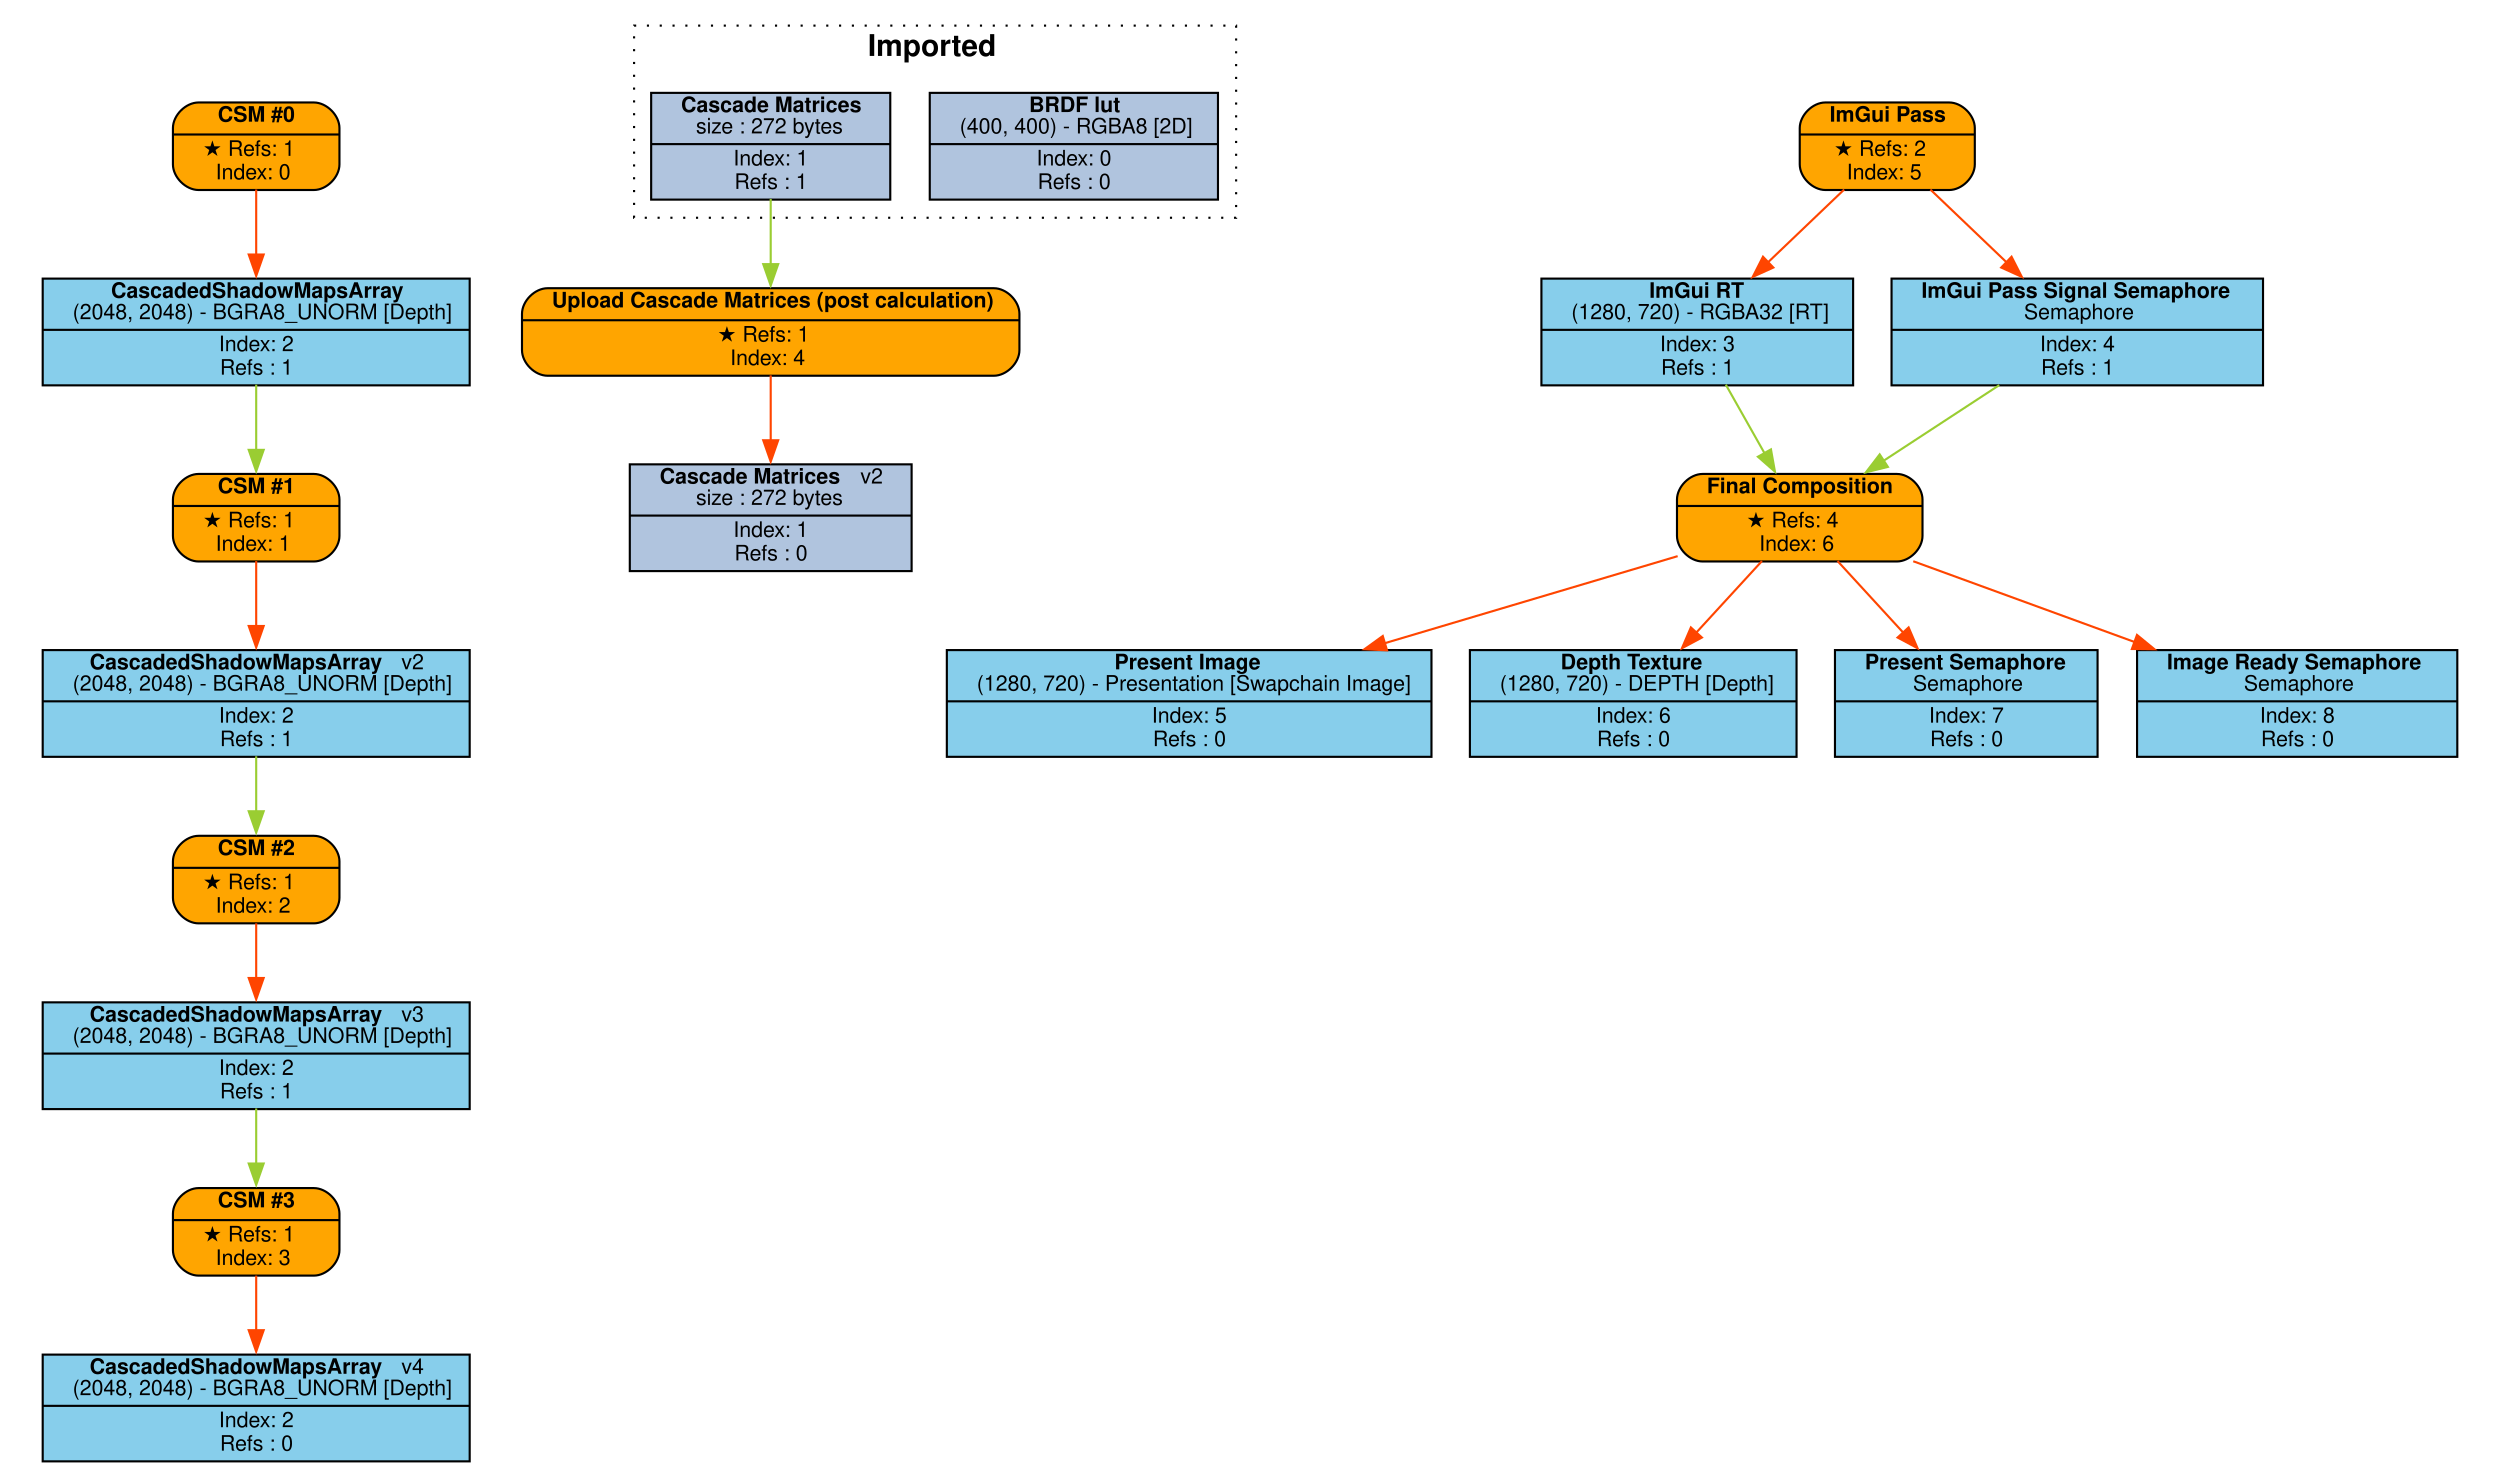
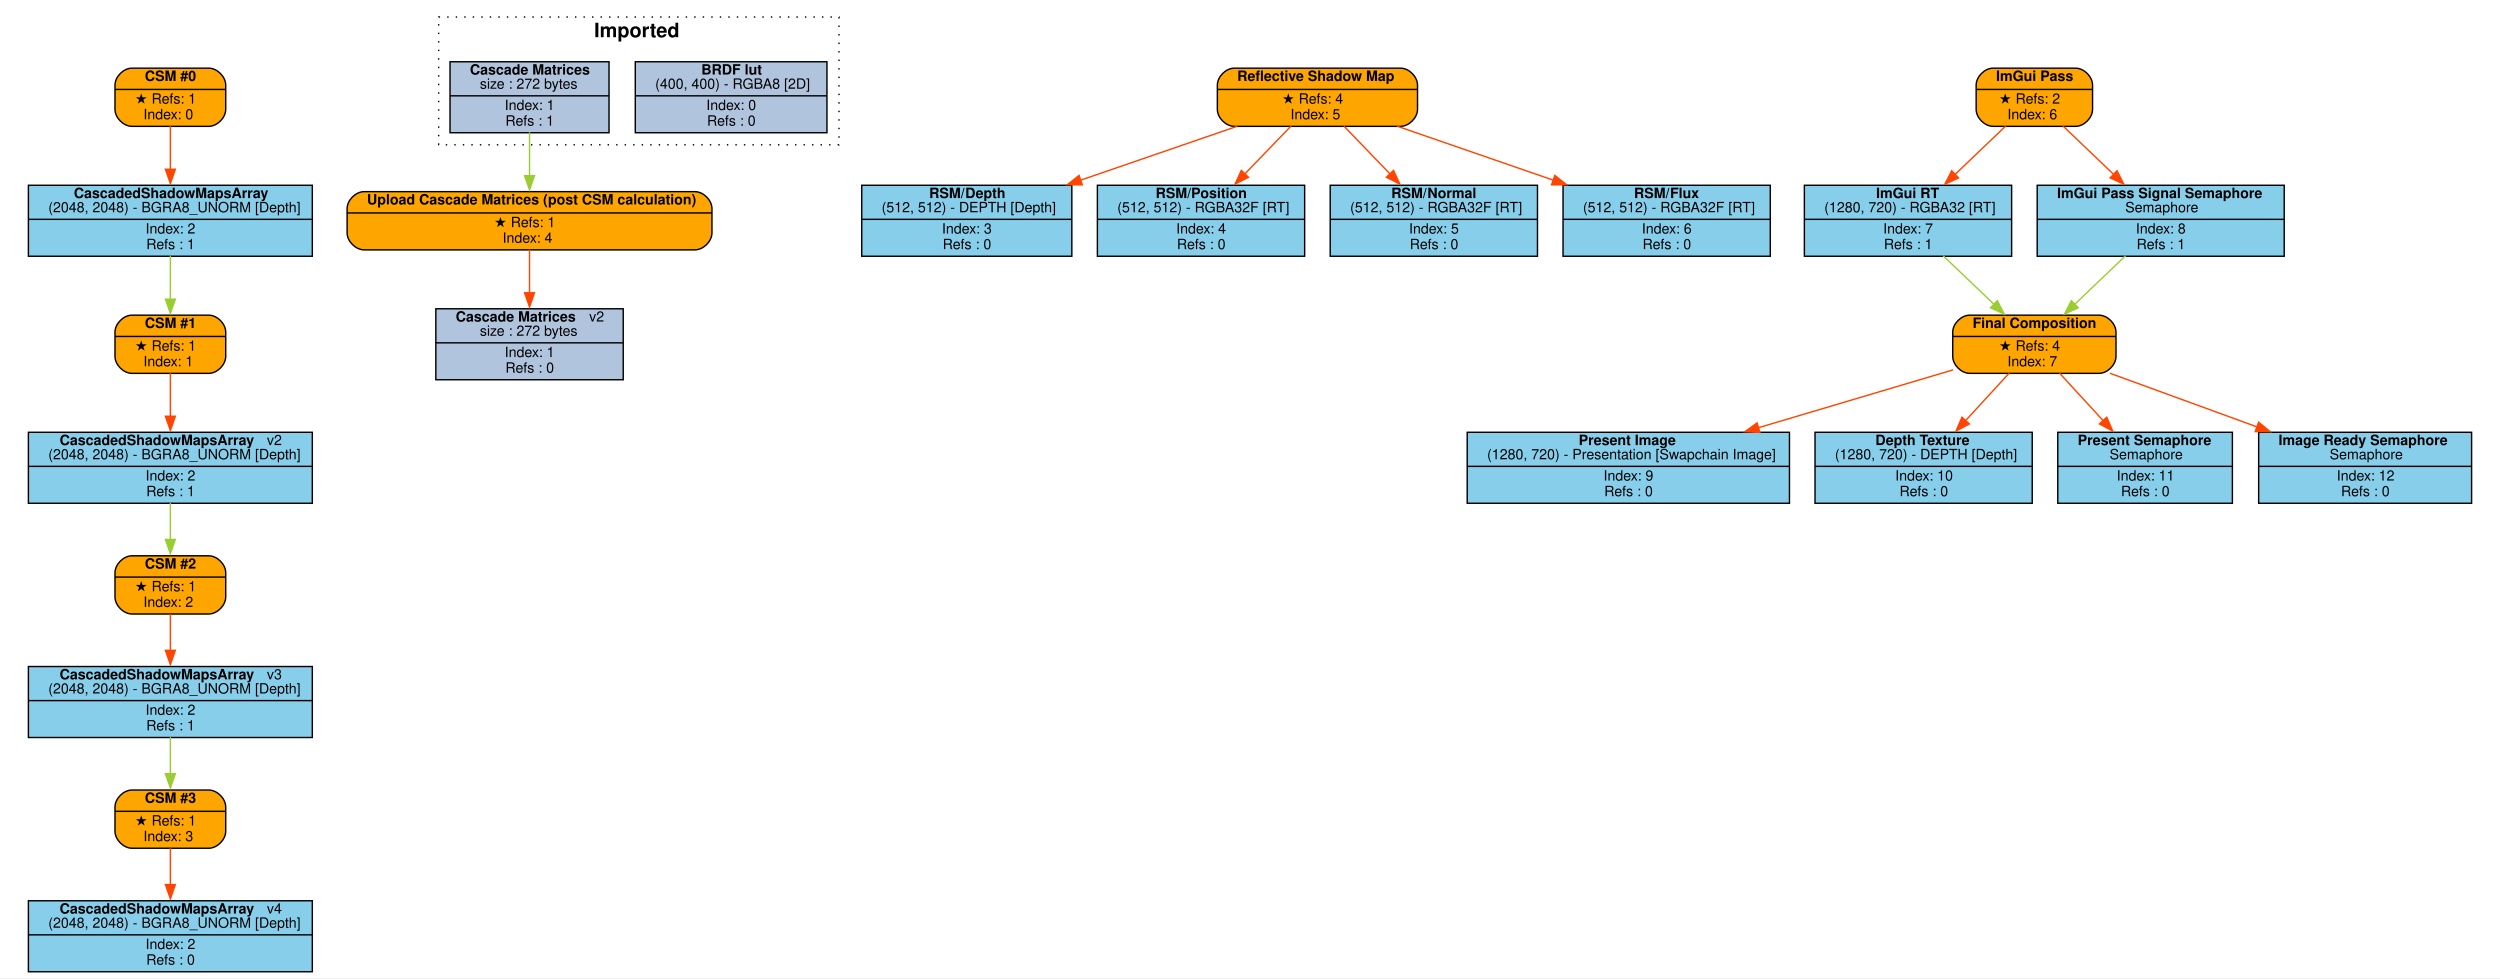
- <svg xmlns="http://www.w3.org/2000/svg" width="1171pt" height="689pt" viewBox="0.00 0.00 1171.00 689.00">
+ <svg xmlns="http://www.w3.org/2000/svg" width="1761pt" height="689pt" viewBox="0.00 0.00 1761.00 689.00">
  <g id="graph0" class="graph" transform="scale(1 1) rotate(0) translate(4 685)">
-     <polygon fill="white" stroke="none" points="-4,4 -4,-685 1167,-685 1167,4 -4,4" />
-     <g id="clust21" class="cluster">
- </g>
-     <g id="clust22" class="cluster">
+     <polygon fill="white" stroke="none" points="-4,4 -4,-685 1757,-685 1757,4 -4,4" />
+     <g id="clust28" class="cluster">
+ </g>
+     <g id="clust33" class="cluster">
+ </g>
+     <g id="clust30" class="cluster">
+ </g>
+     <g id="clust26" class="cluster">
+ </g>
+     <g id="clust29" class="cluster">
</g>
    <g id="clust27" class="cluster">
</g>
-     <g id="clust26" class="cluster">
- </g>
-     <g id="clust23" class="cluster">
- </g>
-     <g id="clust25" class="cluster">
- </g>
-     <g id="clust24" class="cluster">
- </g>
-     <g id="clust28" class="cluster">
-       <polygon fill="none" stroke="black" stroke-dasharray="1,5" points="293,-583 293,-673 575,-673 575,-583 293,-583" />
-       <text text-anchor="start" x="398.5" y="-658.8" font-family="Helvetica,sans-Serif" font-size="14.00"> </text>
-       <text text-anchor="start" x="402.5" y="-658.8" font-family="Helvetica,sans-Serif" font-weight="bold" font-size="14.00">Imported</text>
-       <text text-anchor="start" x="465.5" y="-658.8" font-family="Helvetica,sans-Serif" font-size="14.00"> </text>
+     <g id="clust32" class="cluster">
+ </g>
+     <g id="clust31" class="cluster">
+ </g>
+     <g id="clust34" class="cluster">
+       <polygon fill="none" stroke="black" stroke-dasharray="1,5" points="305,-583 305,-673 587,-673 587,-583 305,-583" />
+       <text text-anchor="start" x="410.5" y="-658.8" font-family="Helvetica,sans-Serif" font-size="14.00"> </text>
+       <text text-anchor="start" x="414.5" y="-658.8" font-family="Helvetica,sans-Serif" font-weight="bold" font-size="14.00">Imported</text>
+       <text text-anchor="start" x="477.5" y="-658.8" font-family="Helvetica,sans-Serif" font-size="14.00"> </text>
    </g>
    <g id="node1" class="node">
      <path fill="orange" stroke="black" d="M89,-596C89,-596 143,-596 143,-596 149,-596 155,-602 155,-608 155,-608 155,-625 155,-625 155,-631 149,-637 143,-637 143,-637 89,-637 89,-637 83,-637 77,-631 77,-625 77,-625 77,-608 77,-608 77,-602 83,-596 89,-596" />
      <text text-anchor="start" x="98" y="-628" font-family="Helvetica,sans-Serif" font-weight="bold" font-size="10.00">CSM #0</text>
      <polyline fill="none" stroke="black" points="77,-622 155,-622" />
      <text text-anchor="start" x="91" y="-612" font-family="Helvetica,sans-Serif" font-size="10.00">★ Refs: 1</text>
      <text text-anchor="start" x="97" y="-601" font-family="Helvetica,sans-Serif" font-size="10.00"> Index: 0</text>
    </g>
-     <g id="node10" class="node">
+     <g id="node11" class="node">
      <polygon fill="skyblue" stroke="black" points="16,-504.5 16,-554.5 216,-554.5 216,-504.5 16,-504.5" />
      <text text-anchor="start" x="48" y="-545.5" font-family="Helvetica,sans-Serif" font-weight="bold" font-size="10.00">CascadedShadowMapsArray</text>
      <text text-anchor="start" x="30" y="-535.5" font-family="Helvetica,sans-Serif" font-size="10.00">(2048, 2048) - BGRA8_UNORM [Depth]</text>
      <polyline fill="none" stroke="black" points="16,-530.5 216,-530.5" />
      <text text-anchor="start" x="98.5" y="-520.5" font-family="Helvetica,sans-Serif" font-size="10.00">Index: 2</text>
      <text text-anchor="start" x="99" y="-509.5" font-family="Helvetica,sans-Serif" font-size="10.00">Refs : 1</text>
    </g>
    <g id="edge1" class="edge">
      <path fill="none" stroke="orangered" d="M116,-596.21C116,-587.17 116,-576.11 116,-565.66" />
      <polygon fill="orangered" stroke="orangered" points="119.5,-565.78 116,-555.78 112.5,-565.78 119.5,-565.78" />
    </g>
    <g id="node2" class="node">
      <path fill="orange" stroke="black" d="M89,-422C89,-422 143,-422 143,-422 149,-422 155,-428 155,-434 155,-434 155,-451 155,-451 155,-457 149,-463 143,-463 143,-463 89,-463 89,-463 83,-463 77,-457 77,-451 77,-451 77,-434 77,-434 77,-428 83,-422 89,-422" />
      <text text-anchor="start" x="98" y="-454" font-family="Helvetica,sans-Serif" font-weight="bold" font-size="10.00">CSM #1</text>
      <polyline fill="none" stroke="black" points="77,-448 155,-448" />
      <text text-anchor="start" x="91" y="-438" font-family="Helvetica,sans-Serif" font-size="10.00">★ Refs: 1</text>
      <text text-anchor="start" x="97" y="-427" font-family="Helvetica,sans-Serif" font-size="10.00"> Index: 1</text>
    </g>
-     <g id="node11" class="node">
+     <g id="node12" class="node">
      <polygon fill="skyblue" stroke="black" points="16,-330.5 16,-380.5 216,-380.5 216,-330.5 16,-330.5" />
      <text text-anchor="start" x="38" y="-371.5" font-family="Helvetica,sans-Serif" font-weight="bold" font-size="10.00">CascadedShadowMapsArray</text>
      <text text-anchor="start" x="174" y="-371.5" font-family="Helvetica,sans-Serif" font-size="10.00">   </text>
      <text text-anchor="start" x="184" y="-371.5" font-family="Helvetica,sans-Serif" font-size="10.00">v2</text>
      <text text-anchor="start" x="30" y="-361.5" font-family="Helvetica,sans-Serif" font-size="10.00">(2048, 2048) - BGRA8_UNORM [Depth]</text>
      <polyline fill="none" stroke="black" points="16,-356.5 216,-356.5" />
      <text text-anchor="start" x="98.5" y="-346.5" font-family="Helvetica,sans-Serif" font-size="10.00">Index: 2</text>
      <text text-anchor="start" x="99" y="-335.5" font-family="Helvetica,sans-Serif" font-size="10.00">Refs : 1</text>
    </g>
    <g id="edge2" class="edge">
      <path fill="none" stroke="orangered" d="M116,-422.21C116,-413.17 116,-402.11 116,-391.66" />
      <polygon fill="orangered" stroke="orangered" points="119.5,-391.78 116,-381.78 112.5,-391.78 119.5,-391.78" />
    </g>
    <g id="node3" class="node">
      <path fill="orange" stroke="black" d="M89,-252.5C89,-252.5 143,-252.5 143,-252.5 149,-252.5 155,-258.5 155,-264.5 155,-264.5 155,-281.5 155,-281.5 155,-287.5 149,-293.5 143,-293.5 143,-293.5 89,-293.5 89,-293.5 83,-293.5 77,-287.5 77,-281.5 77,-281.5 77,-264.5 77,-264.5 77,-258.5 83,-252.5 89,-252.5" />
      <text text-anchor="start" x="98" y="-284.5" font-family="Helvetica,sans-Serif" font-weight="bold" font-size="10.00">CSM #2</text>
      <polyline fill="none" stroke="black" points="77,-278.5 155,-278.5" />
      <text text-anchor="start" x="91" y="-268.5" font-family="Helvetica,sans-Serif" font-size="10.00">★ Refs: 1</text>
      <text text-anchor="start" x="97" y="-257.5" font-family="Helvetica,sans-Serif" font-size="10.00"> Index: 2</text>
    </g>
-     <g id="node12" class="node">
+     <g id="node13" class="node">
      <polygon fill="skyblue" stroke="black" points="16,-165.5 16,-215.5 216,-215.5 216,-165.5 16,-165.5" />
      <text text-anchor="start" x="38" y="-206.5" font-family="Helvetica,sans-Serif" font-weight="bold" font-size="10.00">CascadedShadowMapsArray</text>
      <text text-anchor="start" x="174" y="-206.5" font-family="Helvetica,sans-Serif" font-size="10.00">   </text>
      <text text-anchor="start" x="184" y="-206.5" font-family="Helvetica,sans-Serif" font-size="10.00">v3</text>
      <text text-anchor="start" x="30" y="-196.5" font-family="Helvetica,sans-Serif" font-size="10.00">(2048, 2048) - BGRA8_UNORM [Depth]</text>
      <polyline fill="none" stroke="black" points="16,-191.5 216,-191.5" />
      <text text-anchor="start" x="98.5" y="-181.5" font-family="Helvetica,sans-Serif" font-size="10.00">Index: 2</text>
      <text text-anchor="start" x="99" y="-170.5" font-family="Helvetica,sans-Serif" font-size="10.00">Refs : 1</text>
    </g>
    <g id="edge3" class="edge">
      <path fill="none" stroke="orangered" d="M116,-252.51C116,-244.75 116,-235.56 116,-226.71" />
      <polygon fill="orangered" stroke="orangered" points="119.5,-226.92 116,-216.92 112.5,-226.92 119.5,-226.92" />
    </g>
    <g id="node4" class="node">
      <path fill="orange" stroke="black" d="M89,-87.5C89,-87.5 143,-87.5 143,-87.5 149,-87.5 155,-93.5 155,-99.5 155,-99.5 155,-116.5 155,-116.5 155,-122.5 149,-128.5 143,-128.5 143,-128.5 89,-128.5 89,-128.5 83,-128.5 77,-122.5 77,-116.5 77,-116.5 77,-99.5 77,-99.5 77,-93.5 83,-87.5 89,-87.5" />
      <text text-anchor="start" x="98" y="-119.5" font-family="Helvetica,sans-Serif" font-weight="bold" font-size="10.00">CSM #3</text>
      <polyline fill="none" stroke="black" points="77,-113.5 155,-113.5" />
      <text text-anchor="start" x="91" y="-103.5" font-family="Helvetica,sans-Serif" font-size="10.00">★ Refs: 1</text>
      <text text-anchor="start" x="97" y="-92.5" font-family="Helvetica,sans-Serif" font-size="10.00"> Index: 3</text>
    </g>
-     <g id="node13" class="node">
+     <g id="node14" class="node">
      <polygon fill="skyblue" stroke="black" points="16,-0.5 16,-50.5 216,-50.5 216,-0.5 16,-0.5" />
      <text text-anchor="start" x="38" y="-41.5" font-family="Helvetica,sans-Serif" font-weight="bold" font-size="10.00">CascadedShadowMapsArray</text>
      <text text-anchor="start" x="174" y="-41.5" font-family="Helvetica,sans-Serif" font-size="10.00">   </text>
      <text text-anchor="start" x="184" y="-41.5" font-family="Helvetica,sans-Serif" font-size="10.00">v4</text>
      <text text-anchor="start" x="30" y="-31.5" font-family="Helvetica,sans-Serif" font-size="10.00">(2048, 2048) - BGRA8_UNORM [Depth]</text>
      <polyline fill="none" stroke="black" points="16,-26.5 216,-26.5" />
      <text text-anchor="start" x="98.5" y="-16.5" font-family="Helvetica,sans-Serif" font-size="10.00">Index: 2</text>
      <text text-anchor="start" x="99" y="-5.5" font-family="Helvetica,sans-Serif" font-size="10.00">Refs : 0</text>
    </g>
    <g id="edge4" class="edge">
      <path fill="none" stroke="orangered" d="M116,-87.51C116,-79.75 116,-70.56 116,-61.71" />
      <polygon fill="orangered" stroke="orangered" points="119.5,-61.92 116,-51.92 112.5,-61.92 119.5,-61.92" />
    </g>
    <g id="node5" class="node">
-       <path fill="orange" stroke="black" d="M252.5,-509C252.5,-509 461.5,-509 461.5,-509 467.5,-509 473.5,-515 473.5,-521 473.5,-521 473.5,-538 473.5,-538 473.5,-544 467.5,-550 461.5,-550 461.5,-550 252.5,-550 252.5,-550 246.5,-550 240.5,-544 240.5,-538 240.5,-538 240.5,-521 240.5,-521 240.5,-515 246.5,-509 252.5,-509" />
-       <text text-anchor="start" x="254.5" y="-541" font-family="Helvetica,sans-Serif" font-weight="bold" font-size="10.00">Upload Cascade Matrices (post calculation)</text>
-       <polyline fill="none" stroke="black" points="240.5,-535 473.5,-535" />
-       <text text-anchor="start" x="332" y="-525" font-family="Helvetica,sans-Serif" font-size="10.00">★ Refs: 1</text>
-       <text text-anchor="start" x="338" y="-514" font-family="Helvetica,sans-Serif" font-size="10.00"> Index: 4</text>
-     </g>
-     <g id="node14" class="node">
-       <polygon fill="lightsteelblue" stroke="black" points="291,-417.5 291,-467.5 423,-467.5 423,-417.5 291,-417.5" />
-       <text text-anchor="start" x="305" y="-458.5" font-family="Helvetica,sans-Serif" font-weight="bold" font-size="10.00">Cascade Matrices</text>
-       <text text-anchor="start" x="389" y="-458.5" font-family="Helvetica,sans-Serif" font-size="10.00">   </text>
-       <text text-anchor="start" x="399" y="-458.5" font-family="Helvetica,sans-Serif" font-size="10.00">v2</text>
-       <text text-anchor="start" x="322" y="-448.5" font-family="Helvetica,sans-Serif" font-size="10.00">size : 272 bytes</text>
-       <polyline fill="none" stroke="black" points="291,-443.5 423,-443.5" />
-       <text text-anchor="start" x="339.5" y="-433.5" font-family="Helvetica,sans-Serif" font-size="10.00">Index: 1</text>
-       <text text-anchor="start" x="340" y="-422.5" font-family="Helvetica,sans-Serif" font-size="10.00">Refs : 0</text>
+       <path fill="orange" stroke="black" d="M252.5,-509C252.5,-509 485.5,-509 485.5,-509 491.5,-509 497.5,-515 497.5,-521 497.5,-521 497.5,-538 497.5,-538 497.5,-544 491.5,-550 485.5,-550 485.5,-550 252.5,-550 252.5,-550 246.5,-550 240.5,-544 240.5,-538 240.5,-538 240.5,-521 240.5,-521 240.5,-515 246.5,-509 252.5,-509" />
+       <text text-anchor="start" x="254.5" y="-541" font-family="Helvetica,sans-Serif" font-weight="bold" font-size="10.00">Upload Cascade Matrices (post CSM calculation)</text>
+       <polyline fill="none" stroke="black" points="240.5,-535 497.5,-535" />
+       <text text-anchor="start" x="344" y="-525" font-family="Helvetica,sans-Serif" font-size="10.00">★ Refs: 1</text>
+       <text text-anchor="start" x="350" y="-514" font-family="Helvetica,sans-Serif" font-size="10.00"> Index: 4</text>
+     </g>
+     <g id="node15" class="node">
+       <polygon fill="lightsteelblue" stroke="black" points="303,-417.5 303,-467.5 435,-467.5 435,-417.5 303,-417.5" />
+       <text text-anchor="start" x="317" y="-458.5" font-family="Helvetica,sans-Serif" font-weight="bold" font-size="10.00">Cascade Matrices</text>
+       <text text-anchor="start" x="401" y="-458.5" font-family="Helvetica,sans-Serif" font-size="10.00">   </text>
+       <text text-anchor="start" x="411" y="-458.5" font-family="Helvetica,sans-Serif" font-size="10.00">v2</text>
+       <text text-anchor="start" x="334" y="-448.5" font-family="Helvetica,sans-Serif" font-size="10.00">size : 272 bytes</text>
+       <polyline fill="none" stroke="black" points="303,-443.5 435,-443.5" />
+       <text text-anchor="start" x="351.5" y="-433.5" font-family="Helvetica,sans-Serif" font-size="10.00">Index: 1</text>
+       <text text-anchor="start" x="352" y="-422.5" font-family="Helvetica,sans-Serif" font-size="10.00">Refs : 0</text>
    </g>
    <g id="edge5" class="edge">
-       <path fill="none" stroke="orangered" d="M357,-509.21C357,-500.17 357,-489.11 357,-478.66" />
-       <polygon fill="orangered" stroke="orangered" points="360.5,-478.78 357,-468.78 353.5,-478.78 360.5,-478.78" />
+       <path fill="none" stroke="orangered" d="M369,-509.21C369,-500.17 369,-489.11 369,-478.66" />
+       <polygon fill="orangered" stroke="orangered" points="372.5,-478.78 369,-468.78 365.5,-478.78 372.5,-478.78" />
    </g>
    <g id="node6" class="node">
-       <path fill="orange" stroke="black" d="M851,-596C851,-596 909,-596 909,-596 915,-596 921,-602 921,-608 921,-608 921,-625 921,-625 921,-631 915,-637 909,-637 909,-637 851,-637 851,-637 845,-637 839,-631 839,-625 839,-625 839,-608 839,-608 839,-602 845,-596 851,-596" />
-       <text text-anchor="start" x="853" y="-628" font-family="Helvetica,sans-Serif" font-weight="bold" font-size="10.00">ImGui Pass</text>
-       <polyline fill="none" stroke="black" points="839,-622 921,-622" />
-       <text text-anchor="start" x="855" y="-612" font-family="Helvetica,sans-Serif" font-size="10.00">★ Refs: 2</text>
-       <text text-anchor="start" x="861" y="-601" font-family="Helvetica,sans-Serif" font-size="10.00"> Index: 5</text>
-     </g>
-     <g id="node15" class="node">
-       <polygon fill="skyblue" stroke="black" points="718,-504.5 718,-554.5 864,-554.5 864,-504.5 718,-504.5" />
-       <text text-anchor="start" x="768.5" y="-545.5" font-family="Helvetica,sans-Serif" font-weight="bold" font-size="10.00">ImGui RT</text>
-       <text text-anchor="start" x="732" y="-535.5" font-family="Helvetica,sans-Serif" font-size="10.00">(1280, 720) - RGBA32 [RT]</text>
-       <polyline fill="none" stroke="black" points="718,-530.5 864,-530.5" />
-       <text text-anchor="start" x="773.5" y="-520.5" font-family="Helvetica,sans-Serif" font-size="10.00">Index: 3</text>
-       <text text-anchor="start" x="774" y="-509.5" font-family="Helvetica,sans-Serif" font-size="10.00">Refs : 1</text>
+       <path fill="orange" stroke="black" d="M865.5,-596C865.5,-596 982.5,-596 982.5,-596 988.5,-596 994.5,-602 994.5,-608 994.5,-608 994.5,-625 994.5,-625 994.5,-631 988.5,-637 982.5,-637 982.5,-637 865.5,-637 865.5,-637 859.5,-637 853.5,-631 853.5,-625 853.5,-625 853.5,-608 853.5,-608 853.5,-602 859.5,-596 865.5,-596" />
+       <text text-anchor="start" x="867.5" y="-628" font-family="Helvetica,sans-Serif" font-weight="bold" font-size="10.00">Reflective Shadow Map</text>
+       <polyline fill="none" stroke="black" points="853.5,-622 994.5,-622" />
+       <text text-anchor="start" x="899" y="-612" font-family="Helvetica,sans-Serif" font-size="10.00">★ Refs: 4</text>
+       <text text-anchor="start" x="905" y="-601" font-family="Helvetica,sans-Serif" font-size="10.00"> Index: 5</text>
+     </g>
+     <g id="node16" class="node">
+       <polygon fill="skyblue" stroke="black" points="603,-504.5 603,-554.5 751,-554.5 751,-504.5 603,-504.5" />
+       <text text-anchor="start" x="650.5" y="-545.5" font-family="Helvetica,sans-Serif" font-weight="bold" font-size="10.00">RSM/Depth</text>
+       <text text-anchor="start" x="617" y="-535.5" font-family="Helvetica,sans-Serif" font-size="10.00">(512, 512) - DEPTH [Depth]</text>
+       <polyline fill="none" stroke="black" points="603,-530.5 751,-530.5" />
+       <text text-anchor="start" x="659.5" y="-520.5" font-family="Helvetica,sans-Serif" font-size="10.00">Index: 3</text>
+       <text text-anchor="start" x="660" y="-509.5" font-family="Helvetica,sans-Serif" font-size="10.00">Refs : 0</text>
    </g>
    <g id="edge6" class="edge">
-       <path fill="none" stroke="orangered" d="M859.8,-596.21C849.22,-586.1 835.99,-573.47 823.97,-561.98" />
-       <polygon fill="orangered" stroke="orangered" points="826.63,-559.68 816.98,-555.31 821.79,-564.75 826.63,-559.68" />
-     </g>
-     <g id="node16" class="node">
-       <polygon fill="skyblue" stroke="black" points="882,-504.5 882,-554.5 1056,-554.5 1056,-504.5 882,-504.5" />
-       <text text-anchor="start" x="896" y="-545.5" font-family="Helvetica,sans-Serif" font-weight="bold" font-size="10.00">ImGui Pass Signal Semaphore</text>
-       <text text-anchor="start" x="944" y="-535.5" font-family="Helvetica,sans-Serif" font-size="10.00">Semaphore</text>
-       <polyline fill="none" stroke="black" points="882,-530.5 1056,-530.5" />
-       <text text-anchor="start" x="951.5" y="-520.5" font-family="Helvetica,sans-Serif" font-size="10.00">Index: 4</text>
-       <text text-anchor="start" x="952" y="-509.5" font-family="Helvetica,sans-Serif" font-size="10.00">Refs : 1</text>
+       <path fill="none" stroke="orangered" d="M867.64,-596.11C834.86,-584.82 793,-570.42 756.86,-557.98" />
+       <polygon fill="orangered" stroke="orangered" points="758.37,-554.8 747.77,-554.86 756.09,-561.42 758.37,-554.8" />
+     </g>
+     <g id="node17" class="node">
+       <polygon fill="skyblue" stroke="black" points="769,-504.5 769,-554.5 915,-554.5 915,-504.5 769,-504.5" />
+       <text text-anchor="start" x="810" y="-545.5" font-family="Helvetica,sans-Serif" font-weight="bold" font-size="10.00">RSM/Position</text>
+       <text text-anchor="start" x="783" y="-535.5" font-family="Helvetica,sans-Serif" font-size="10.00">(512, 512) - RGBA32F [RT]</text>
+       <polyline fill="none" stroke="black" points="769,-530.5 915,-530.5" />
+       <text text-anchor="start" x="824.5" y="-520.5" font-family="Helvetica,sans-Serif" font-size="10.00">Index: 4</text>
+       <text text-anchor="start" x="825" y="-509.5" font-family="Helvetica,sans-Serif" font-size="10.00">Refs : 0</text>
    </g>
    <g id="edge7" class="edge">
-       <path fill="none" stroke="orangered" d="M900.2,-596.21C910.78,-586.1 924.01,-573.47 936.03,-561.98" />
-       <polygon fill="orangered" stroke="orangered" points="938.21,-564.75 943.02,-555.31 933.37,-559.68 938.21,-564.75" />
+       <path fill="none" stroke="orangered" d="M905.39,-596.21C895.73,-586.2 883.69,-573.71 872.69,-562.32" />
+       <polygon fill="orangered" stroke="orangered" points="875.44,-560.12 865.98,-555.35 870.4,-564.98 875.44,-560.12" />
+     </g>
+     <g id="node18" class="node">
+       <polygon fill="skyblue" stroke="black" points="933,-504.5 933,-554.5 1079,-554.5 1079,-504.5 933,-504.5" />
+       <text text-anchor="start" x="976" y="-545.5" font-family="Helvetica,sans-Serif" font-weight="bold" font-size="10.00">RSM/Normal</text>
+       <text text-anchor="start" x="947" y="-535.5" font-family="Helvetica,sans-Serif" font-size="10.00">(512, 512) - RGBA32F [RT]</text>
+       <polyline fill="none" stroke="black" points="933,-530.5 1079,-530.5" />
+       <text text-anchor="start" x="988.5" y="-520.5" font-family="Helvetica,sans-Serif" font-size="10.00">Index: 5</text>
+       <text text-anchor="start" x="989" y="-509.5" font-family="Helvetica,sans-Serif" font-size="10.00">Refs : 0</text>
+     </g>
+     <g id="edge8" class="edge">
+       <path fill="none" stroke="orangered" d="M942.61,-596.21C952.27,-586.2 964.31,-573.71 975.31,-562.32" />
+       <polygon fill="orangered" stroke="orangered" points="977.6,-564.98 982.02,-555.35 972.56,-560.12 977.6,-564.98" />
+     </g>
+     <g id="node19" class="node">
+       <polygon fill="skyblue" stroke="black" points="1097,-504.5 1097,-554.5 1243,-554.5 1243,-504.5 1097,-504.5" />
+       <text text-anchor="start" x="1147" y="-545.5" font-family="Helvetica,sans-Serif" font-weight="bold" font-size="10.00">RSM/Flux</text>
+       <text text-anchor="start" x="1111" y="-535.5" font-family="Helvetica,sans-Serif" font-size="10.00">(512, 512) - RGBA32F [RT]</text>
+       <polyline fill="none" stroke="black" points="1097,-530.5 1243,-530.5" />
+       <text text-anchor="start" x="1152.5" y="-520.5" font-family="Helvetica,sans-Serif" font-size="10.00">Index: 6</text>
+       <text text-anchor="start" x="1153" y="-509.5" font-family="Helvetica,sans-Serif" font-size="10.00">Refs : 0</text>
+     </g>
+     <g id="edge9" class="edge">
+       <path fill="none" stroke="orangered" d="M980.13,-596.11C1012.78,-584.82 1054.47,-570.42 1090.46,-557.98" />
+       <polygon fill="orangered" stroke="orangered" points="1091.2,-561.43 1099.51,-554.86 1088.91,-554.82 1091.2,-561.43" />
    </g>
    <g id="node7" class="node">
-       <path fill="orange" stroke="black" d="M793.5,-422C793.5,-422 884.5,-422 884.5,-422 890.5,-422 896.5,-428 896.5,-434 896.5,-434 896.5,-451 896.5,-451 896.5,-457 890.5,-463 884.5,-463 884.5,-463 793.5,-463 793.5,-463 787.5,-463 781.5,-457 781.5,-451 781.5,-451 781.5,-434 781.5,-434 781.5,-428 787.5,-422 793.5,-422" />
-       <text text-anchor="start" x="795.5" y="-454" font-family="Helvetica,sans-Serif" font-weight="bold" font-size="10.00">Final Composition</text>
-       <polyline fill="none" stroke="black" points="781.5,-448 896.5,-448" />
-       <text text-anchor="start" x="814" y="-438" font-family="Helvetica,sans-Serif" font-size="10.00">★ Refs: 4</text>
-       <text text-anchor="start" x="820" y="-427" font-family="Helvetica,sans-Serif" font-size="10.00"> Index: 6</text>
-     </g>
-     <g id="node17" class="node">
-       <polygon fill="skyblue" stroke="black" points="439.5,-330.5 439.5,-380.5 666.5,-380.5 666.5,-330.5 439.5,-330.5" />
-       <text text-anchor="start" x="518" y="-371.5" font-family="Helvetica,sans-Serif" font-weight="bold" font-size="10.00">Present Image</text>
-       <text text-anchor="start" x="453.5" y="-361.5" font-family="Helvetica,sans-Serif" font-size="10.00">(1280, 720) - Presentation [Swapchain Image]</text>
-       <polyline fill="none" stroke="black" points="439.5,-356.5 666.5,-356.5" />
-       <text text-anchor="start" x="535.5" y="-346.5" font-family="Helvetica,sans-Serif" font-size="10.00">Index: 5</text>
-       <text text-anchor="start" x="536" y="-335.5" font-family="Helvetica,sans-Serif" font-size="10.00">Refs : 0</text>
-     </g>
-     <g id="edge8" class="edge">
-       <path fill="none" stroke="orangered" d="M781.81,-424.5C742.58,-412.84 689.68,-397.12 644.62,-383.73" />
-       <polygon fill="orangered" stroke="orangered" points="645.68,-380.39 635.1,-380.9 643.69,-387.1 645.68,-380.39" />
-     </g>
-     <g id="node18" class="node">
-       <polygon fill="skyblue" stroke="black" points="684.5,-330.5 684.5,-380.5 837.5,-380.5 837.5,-330.5 684.5,-330.5" />
-       <text text-anchor="start" x="727" y="-371.5" font-family="Helvetica,sans-Serif" font-weight="bold" font-size="10.00">Depth Texture</text>
-       <text text-anchor="start" x="698.5" y="-361.5" font-family="Helvetica,sans-Serif" font-size="10.00">(1280, 720) - DEPTH [Depth]</text>
-       <polyline fill="none" stroke="black" points="684.5,-356.5 837.5,-356.5" />
-       <text text-anchor="start" x="743.5" y="-346.5" font-family="Helvetica,sans-Serif" font-size="10.00">Index: 6</text>
-       <text text-anchor="start" x="744" y="-335.5" font-family="Helvetica,sans-Serif" font-size="10.00">Refs : 0</text>
-     </g>
-     <g id="edge9" class="edge">
-       <path fill="none" stroke="orangered" d="M821.3,-422.21C812.2,-412.3 800.87,-399.95 790.5,-388.65" />
-       <polygon fill="orangered" stroke="orangered" points="793.17,-386.38 783.83,-381.38 788.01,-391.11 793.17,-386.38" />
-     </g>
-     <g id="node19" class="node">
-       <polygon fill="skyblue" stroke="black" points="855.5,-330.5 855.5,-380.5 978.5,-380.5 978.5,-330.5 855.5,-330.5" />
-       <text text-anchor="start" x="869.5" y="-371.5" font-family="Helvetica,sans-Serif" font-weight="bold" font-size="10.00">Present Semaphore</text>
-       <text text-anchor="start" x="892" y="-361.5" font-family="Helvetica,sans-Serif" font-size="10.00">Semaphore</text>
-       <polyline fill="none" stroke="black" points="855.5,-356.5 978.5,-356.5" />
-       <text text-anchor="start" x="899.5" y="-346.5" font-family="Helvetica,sans-Serif" font-size="10.00">Index: 7</text>
-       <text text-anchor="start" x="900" y="-335.5" font-family="Helvetica,sans-Serif" font-size="10.00">Refs : 0</text>
+       <path fill="orange" stroke="black" d="M1400,-596C1400,-596 1458,-596 1458,-596 1464,-596 1470,-602 1470,-608 1470,-608 1470,-625 1470,-625 1470,-631 1464,-637 1458,-637 1458,-637 1400,-637 1400,-637 1394,-637 1388,-631 1388,-625 1388,-625 1388,-608 1388,-608 1388,-602 1394,-596 1400,-596" />
+       <text text-anchor="start" x="1402" y="-628" font-family="Helvetica,sans-Serif" font-weight="bold" font-size="10.00">ImGui Pass</text>
+       <polyline fill="none" stroke="black" points="1388,-622 1470,-622" />
+       <text text-anchor="start" x="1404" y="-612" font-family="Helvetica,sans-Serif" font-size="10.00">★ Refs: 2</text>
+       <text text-anchor="start" x="1410" y="-601" font-family="Helvetica,sans-Serif" font-size="10.00"> Index: 6</text>
+     </g>
+     <g id="node20" class="node">
+       <polygon fill="skyblue" stroke="black" points="1267,-504.5 1267,-554.5 1413,-554.5 1413,-504.5 1267,-504.5" />
+       <text text-anchor="start" x="1317.5" y="-545.5" font-family="Helvetica,sans-Serif" font-weight="bold" font-size="10.00">ImGui RT</text>
+       <text text-anchor="start" x="1281" y="-535.5" font-family="Helvetica,sans-Serif" font-size="10.00">(1280, 720) - RGBA32 [RT]</text>
+       <polyline fill="none" stroke="black" points="1267,-530.5 1413,-530.5" />
+       <text text-anchor="start" x="1322.5" y="-520.5" font-family="Helvetica,sans-Serif" font-size="10.00">Index: 7</text>
+       <text text-anchor="start" x="1323" y="-509.5" font-family="Helvetica,sans-Serif" font-size="10.00">Refs : 1</text>
    </g>
    <g id="edge10" class="edge">
-       <path fill="none" stroke="orangered" d="M856.7,-422.21C865.8,-412.3 877.13,-399.95 887.5,-388.65" />
-       <polygon fill="orangered" stroke="orangered" points="889.99,-391.11 894.17,-381.38 884.83,-386.38 889.99,-391.11" />
-     </g>
-     <g id="node20" class="node">
-       <polygon fill="skyblue" stroke="black" points="997,-330.5 997,-380.5 1147,-380.5 1147,-330.5 997,-330.5" />
-       <text text-anchor="start" x="1011" y="-371.5" font-family="Helvetica,sans-Serif" font-weight="bold" font-size="10.00">Image Ready Semaphore</text>
-       <text text-anchor="start" x="1047" y="-361.5" font-family="Helvetica,sans-Serif" font-size="10.00">Semaphore</text>
-       <polyline fill="none" stroke="black" points="997,-356.5 1147,-356.5" />
-       <text text-anchor="start" x="1054.5" y="-346.5" font-family="Helvetica,sans-Serif" font-size="10.00">Index: 8</text>
-       <text text-anchor="start" x="1055" y="-335.5" font-family="Helvetica,sans-Serif" font-size="10.00">Refs : 0</text>
+       <path fill="none" stroke="orangered" d="M1408.8,-596.21C1398.22,-586.1 1384.99,-573.47 1372.97,-561.98" />
+       <polygon fill="orangered" stroke="orangered" points="1375.63,-559.68 1365.98,-555.31 1370.79,-564.75 1375.63,-559.68" />
+     </g>
+     <g id="node21" class="node">
+       <polygon fill="skyblue" stroke="black" points="1431,-504.5 1431,-554.5 1605,-554.5 1605,-504.5 1431,-504.5" />
+       <text text-anchor="start" x="1445" y="-545.5" font-family="Helvetica,sans-Serif" font-weight="bold" font-size="10.00">ImGui Pass Signal Semaphore</text>
+       <text text-anchor="start" x="1493" y="-535.5" font-family="Helvetica,sans-Serif" font-size="10.00">Semaphore</text>
+       <polyline fill="none" stroke="black" points="1431,-530.5 1605,-530.5" />
+       <text text-anchor="start" x="1500.5" y="-520.5" font-family="Helvetica,sans-Serif" font-size="10.00">Index: 8</text>
+       <text text-anchor="start" x="1501" y="-509.5" font-family="Helvetica,sans-Serif" font-size="10.00">Refs : 1</text>
    </g>
    <g id="edge11" class="edge">
-       <path fill="none" stroke="orangered" d="M892.16,-422.11C922.83,-410.92 961.9,-396.67 995.78,-384.3" />
-       <polygon fill="orangered" stroke="orangered" points="996.97,-387.6 1005.17,-380.88 994.57,-381.02 996.97,-387.6" />
+       <path fill="none" stroke="orangered" d="M1449.2,-596.21C1459.78,-586.1 1473.01,-573.47 1485.03,-561.98" />
+       <polygon fill="orangered" stroke="orangered" points="1487.21,-564.75 1492.02,-555.31 1482.37,-559.68 1487.21,-564.75" />
    </g>
    <g id="node8" class="node">
-       <polygon fill="lightsteelblue" stroke="black" points="431.5,-591.5 431.5,-641.5 566.5,-641.5 566.5,-591.5 431.5,-591.5" />
-       <text text-anchor="start" x="478" y="-632.5" font-family="Helvetica,sans-Serif" font-weight="bold" font-size="10.00">BRDF lut</text>
-       <text text-anchor="start" x="445.5" y="-622.5" font-family="Helvetica,sans-Serif" font-size="10.00">(400, 400) - RGBA8 [2D]</text>
-       <polyline fill="none" stroke="black" points="431.5,-617.5 566.5,-617.5" />
-       <text text-anchor="start" x="481.5" y="-607.5" font-family="Helvetica,sans-Serif" font-size="10.00">Index: 0</text>
-       <text text-anchor="start" x="482" y="-596.5" font-family="Helvetica,sans-Serif" font-size="10.00">Refs : 0</text>
+       <path fill="orange" stroke="black" d="M1383.5,-422C1383.5,-422 1474.5,-422 1474.5,-422 1480.5,-422 1486.5,-428 1486.5,-434 1486.5,-434 1486.5,-451 1486.5,-451 1486.5,-457 1480.5,-463 1474.5,-463 1474.5,-463 1383.5,-463 1383.5,-463 1377.5,-463 1371.5,-457 1371.5,-451 1371.5,-451 1371.5,-434 1371.5,-434 1371.5,-428 1377.5,-422 1383.5,-422" />
+       <text text-anchor="start" x="1385.5" y="-454" font-family="Helvetica,sans-Serif" font-weight="bold" font-size="10.00">Final Composition</text>
+       <polyline fill="none" stroke="black" points="1371.5,-448 1486.5,-448" />
+       <text text-anchor="start" x="1404" y="-438" font-family="Helvetica,sans-Serif" font-size="10.00">★ Refs: 4</text>
+       <text text-anchor="start" x="1410" y="-427" font-family="Helvetica,sans-Serif" font-size="10.00"> Index: 7</text>
+     </g>
+     <g id="node22" class="node">
+       <polygon fill="skyblue" stroke="black" points="1029.5,-330.5 1029.5,-380.5 1256.5,-380.5 1256.5,-330.5 1029.5,-330.5" />
+       <text text-anchor="start" x="1108" y="-371.5" font-family="Helvetica,sans-Serif" font-weight="bold" font-size="10.00">Present Image</text>
+       <text text-anchor="start" x="1043.5" y="-361.5" font-family="Helvetica,sans-Serif" font-size="10.00">(1280, 720) - Presentation [Swapchain Image]</text>
+       <polyline fill="none" stroke="black" points="1029.5,-356.5 1256.5,-356.5" />
+       <text text-anchor="start" x="1125.5" y="-346.5" font-family="Helvetica,sans-Serif" font-size="10.00">Index: 9</text>
+       <text text-anchor="start" x="1126" y="-335.5" font-family="Helvetica,sans-Serif" font-size="10.00">Refs : 0</text>
+     </g>
+     <g id="edge12" class="edge">
+       <path fill="none" stroke="orangered" d="M1371.81,-424.5C1332.58,-412.84 1279.68,-397.12 1234.62,-383.73" />
+       <polygon fill="orangered" stroke="orangered" points="1235.68,-380.39 1225.1,-380.9 1233.69,-387.1 1235.68,-380.39" />
+     </g>
+     <g id="node23" class="node">
+       <polygon fill="skyblue" stroke="black" points="1274.5,-330.5 1274.5,-380.5 1427.5,-380.5 1427.5,-330.5 1274.5,-330.5" />
+       <text text-anchor="start" x="1317" y="-371.5" font-family="Helvetica,sans-Serif" font-weight="bold" font-size="10.00">Depth Texture</text>
+       <text text-anchor="start" x="1288.5" y="-361.5" font-family="Helvetica,sans-Serif" font-size="10.00">(1280, 720) - DEPTH [Depth]</text>
+       <polyline fill="none" stroke="black" points="1274.5,-356.5 1427.5,-356.5" />
+       <text text-anchor="start" x="1331" y="-346.5" font-family="Helvetica,sans-Serif" font-size="10.00">Index: 10</text>
+       <text text-anchor="start" x="1334" y="-335.5" font-family="Helvetica,sans-Serif" font-size="10.00">Refs : 0</text>
+     </g>
+     <g id="edge13" class="edge">
+       <path fill="none" stroke="orangered" d="M1411.3,-422.21C1402.2,-412.3 1390.87,-399.95 1380.5,-388.65" />
+       <polygon fill="orangered" stroke="orangered" points="1383.17,-386.38 1373.83,-381.38 1378.01,-391.11 1383.17,-386.38" />
+     </g>
+     <g id="node24" class="node">
+       <polygon fill="skyblue" stroke="black" points="1445.5,-330.5 1445.5,-380.5 1568.5,-380.5 1568.5,-330.5 1445.5,-330.5" />
+       <text text-anchor="start" x="1459.5" y="-371.5" font-family="Helvetica,sans-Serif" font-weight="bold" font-size="10.00">Present Semaphore</text>
+       <text text-anchor="start" x="1482" y="-361.5" font-family="Helvetica,sans-Serif" font-size="10.00">Semaphore</text>
+       <polyline fill="none" stroke="black" points="1445.5,-356.5 1568.5,-356.5" />
+       <text text-anchor="start" x="1487" y="-346.5" font-family="Helvetica,sans-Serif" font-size="10.00">Index: 11</text>
+       <text text-anchor="start" x="1490" y="-335.5" font-family="Helvetica,sans-Serif" font-size="10.00">Refs : 0</text>
+     </g>
+     <g id="edge14" class="edge">
+       <path fill="none" stroke="orangered" d="M1446.7,-422.21C1455.8,-412.3 1467.13,-399.95 1477.5,-388.65" />
+       <polygon fill="orangered" stroke="orangered" points="1479.99,-391.11 1484.17,-381.38 1474.83,-386.38 1479.99,-391.11" />
+     </g>
+     <g id="node25" class="node">
+       <polygon fill="skyblue" stroke="black" points="1587,-330.5 1587,-380.5 1737,-380.5 1737,-330.5 1587,-330.5" />
+       <text text-anchor="start" x="1601" y="-371.5" font-family="Helvetica,sans-Serif" font-weight="bold" font-size="10.00">Image Ready Semaphore</text>
+       <text text-anchor="start" x="1637" y="-361.5" font-family="Helvetica,sans-Serif" font-size="10.00">Semaphore</text>
+       <polyline fill="none" stroke="black" points="1587,-356.5 1737,-356.5" />
+       <text text-anchor="start" x="1642" y="-346.5" font-family="Helvetica,sans-Serif" font-size="10.00">Index: 12</text>
+       <text text-anchor="start" x="1645" y="-335.5" font-family="Helvetica,sans-Serif" font-size="10.00">Refs : 0</text>
+     </g>
+     <g id="edge15" class="edge">
+       <path fill="none" stroke="orangered" d="M1482.16,-422.11C1512.83,-410.92 1551.9,-396.67 1585.78,-384.3" />
+       <polygon fill="orangered" stroke="orangered" points="1586.97,-387.6 1595.17,-380.88 1584.57,-381.02 1586.97,-387.6" />
    </g>
    <g id="node9" class="node">
-       <polygon fill="lightsteelblue" stroke="black" points="301,-591.5 301,-641.5 413,-641.5 413,-591.5 301,-591.5" />
-       <text text-anchor="start" x="315" y="-632.5" font-family="Helvetica,sans-Serif" font-weight="bold" font-size="10.00">Cascade Matrices</text>
-       <text text-anchor="start" x="322" y="-622.5" font-family="Helvetica,sans-Serif" font-size="10.00">size : 272 bytes</text>
-       <polyline fill="none" stroke="black" points="301,-617.5 413,-617.5" />
-       <text text-anchor="start" x="339.5" y="-607.5" font-family="Helvetica,sans-Serif" font-size="10.00">Index: 1</text>
-       <text text-anchor="start" x="340" y="-596.5" font-family="Helvetica,sans-Serif" font-size="10.00">Refs : 1</text>
-     </g>
-     <g id="edge12" class="edge">
-       <path fill="none" stroke="#9acd32" d="M357,-591.82C357,-582.29 357,-571.17 357,-561.04" />
-       <polygon fill="#9acd32" stroke="#9acd32" points="360.5,-561.27 357,-551.27 353.5,-561.27 360.5,-561.27" />
-     </g>
-     <g id="edge13" class="edge">
+       <polygon fill="lightsteelblue" stroke="black" points="443.5,-591.5 443.5,-641.5 578.5,-641.5 578.5,-591.5 443.5,-591.5" />
+       <text text-anchor="start" x="490" y="-632.5" font-family="Helvetica,sans-Serif" font-weight="bold" font-size="10.00">BRDF lut</text>
+       <text text-anchor="start" x="457.5" y="-622.5" font-family="Helvetica,sans-Serif" font-size="10.00">(400, 400) - RGBA8 [2D]</text>
+       <polyline fill="none" stroke="black" points="443.5,-617.5 578.5,-617.5" />
+       <text text-anchor="start" x="493.5" y="-607.5" font-family="Helvetica,sans-Serif" font-size="10.00">Index: 0</text>
+       <text text-anchor="start" x="494" y="-596.5" font-family="Helvetica,sans-Serif" font-size="10.00">Refs : 0</text>
+     </g>
+     <g id="node10" class="node">
+       <polygon fill="lightsteelblue" stroke="black" points="313,-591.5 313,-641.5 425,-641.5 425,-591.5 313,-591.5" />
+       <text text-anchor="start" x="327" y="-632.5" font-family="Helvetica,sans-Serif" font-weight="bold" font-size="10.00">Cascade Matrices</text>
+       <text text-anchor="start" x="334" y="-622.5" font-family="Helvetica,sans-Serif" font-size="10.00">size : 272 bytes</text>
+       <polyline fill="none" stroke="black" points="313,-617.5 425,-617.5" />
+       <text text-anchor="start" x="351.5" y="-607.5" font-family="Helvetica,sans-Serif" font-size="10.00">Index: 1</text>
+       <text text-anchor="start" x="352" y="-596.5" font-family="Helvetica,sans-Serif" font-size="10.00">Refs : 1</text>
+     </g>
+     <g id="edge16" class="edge">
+       <path fill="none" stroke="#9acd32" d="M369,-591.82C369,-582.29 369,-571.17 369,-561.04" />
+       <polygon fill="#9acd32" stroke="#9acd32" points="372.5,-561.27 369,-551.27 365.5,-561.27 372.5,-561.27" />
+     </g>
+     <g id="edge17" class="edge">
      <path fill="none" stroke="#9acd32" d="M116,-504.82C116,-495.29 116,-484.17 116,-474.04" />
      <polygon fill="#9acd32" stroke="#9acd32" points="119.5,-474.27 116,-464.27 112.5,-474.27 119.5,-474.27" />
    </g>
-     <g id="edge14" class="edge">
+     <g id="edge18" class="edge">
      <path fill="none" stroke="#9acd32" d="M116,-330.78C116,-322.62 116,-313.36 116,-304.72" />
      <polygon fill="#9acd32" stroke="#9acd32" points="119.5,-305 116,-295 112.5,-305 119.5,-305" />
    </g>
-     <g id="edge15" class="edge">
+     <g id="edge19" class="edge">
      <path fill="none" stroke="#9acd32" d="M116,-165.78C116,-157.62 116,-148.36 116,-139.72" />
      <polygon fill="#9acd32" stroke="#9acd32" points="119.5,-140 116,-130 112.5,-140 119.5,-140" />
    </g>
-     <g id="edge16" class="edge">
-       <path fill="none" stroke="#9acd32" d="M804.37,-504.82C809.99,-494.88 816.58,-483.2 822.49,-472.73" />
-       <polygon fill="#9acd32" stroke="#9acd32" points="825.51,-474.51 827.38,-464.08 819.41,-471.06 825.51,-474.51" />
-     </g>
-     <g id="edge17" class="edge">
-       <path fill="none" stroke="#9acd32" d="M932.44,-504.6C915.46,-493.49 895.25,-480.28 877.98,-468.99" />
-       <polygon fill="#9acd32" stroke="#9acd32" points="880.28,-466.31 869.99,-463.76 876.45,-472.17 880.28,-466.31" />
+     <g id="edge20" class="edge">
+       <path fill="none" stroke="#9acd32" d="M1364.79,-504.82C1375.97,-494.15 1389.22,-481.49 1400.77,-470.46" />
+       <polygon fill="#9acd32" stroke="#9acd32" points="1402.93,-473.24 1407.74,-463.8 1398.09,-468.18 1402.93,-473.24" />
+     </g>
+     <g id="edge21" class="edge">
+       <path fill="none" stroke="#9acd32" d="M1493.21,-504.82C1482.03,-494.15 1468.78,-481.49 1457.23,-470.46" />
+       <polygon fill="#9acd32" stroke="#9acd32" points="1459.91,-468.18 1450.26,-463.8 1455.07,-473.24 1459.91,-468.18" />
    </g>
  </g>
</svg>
